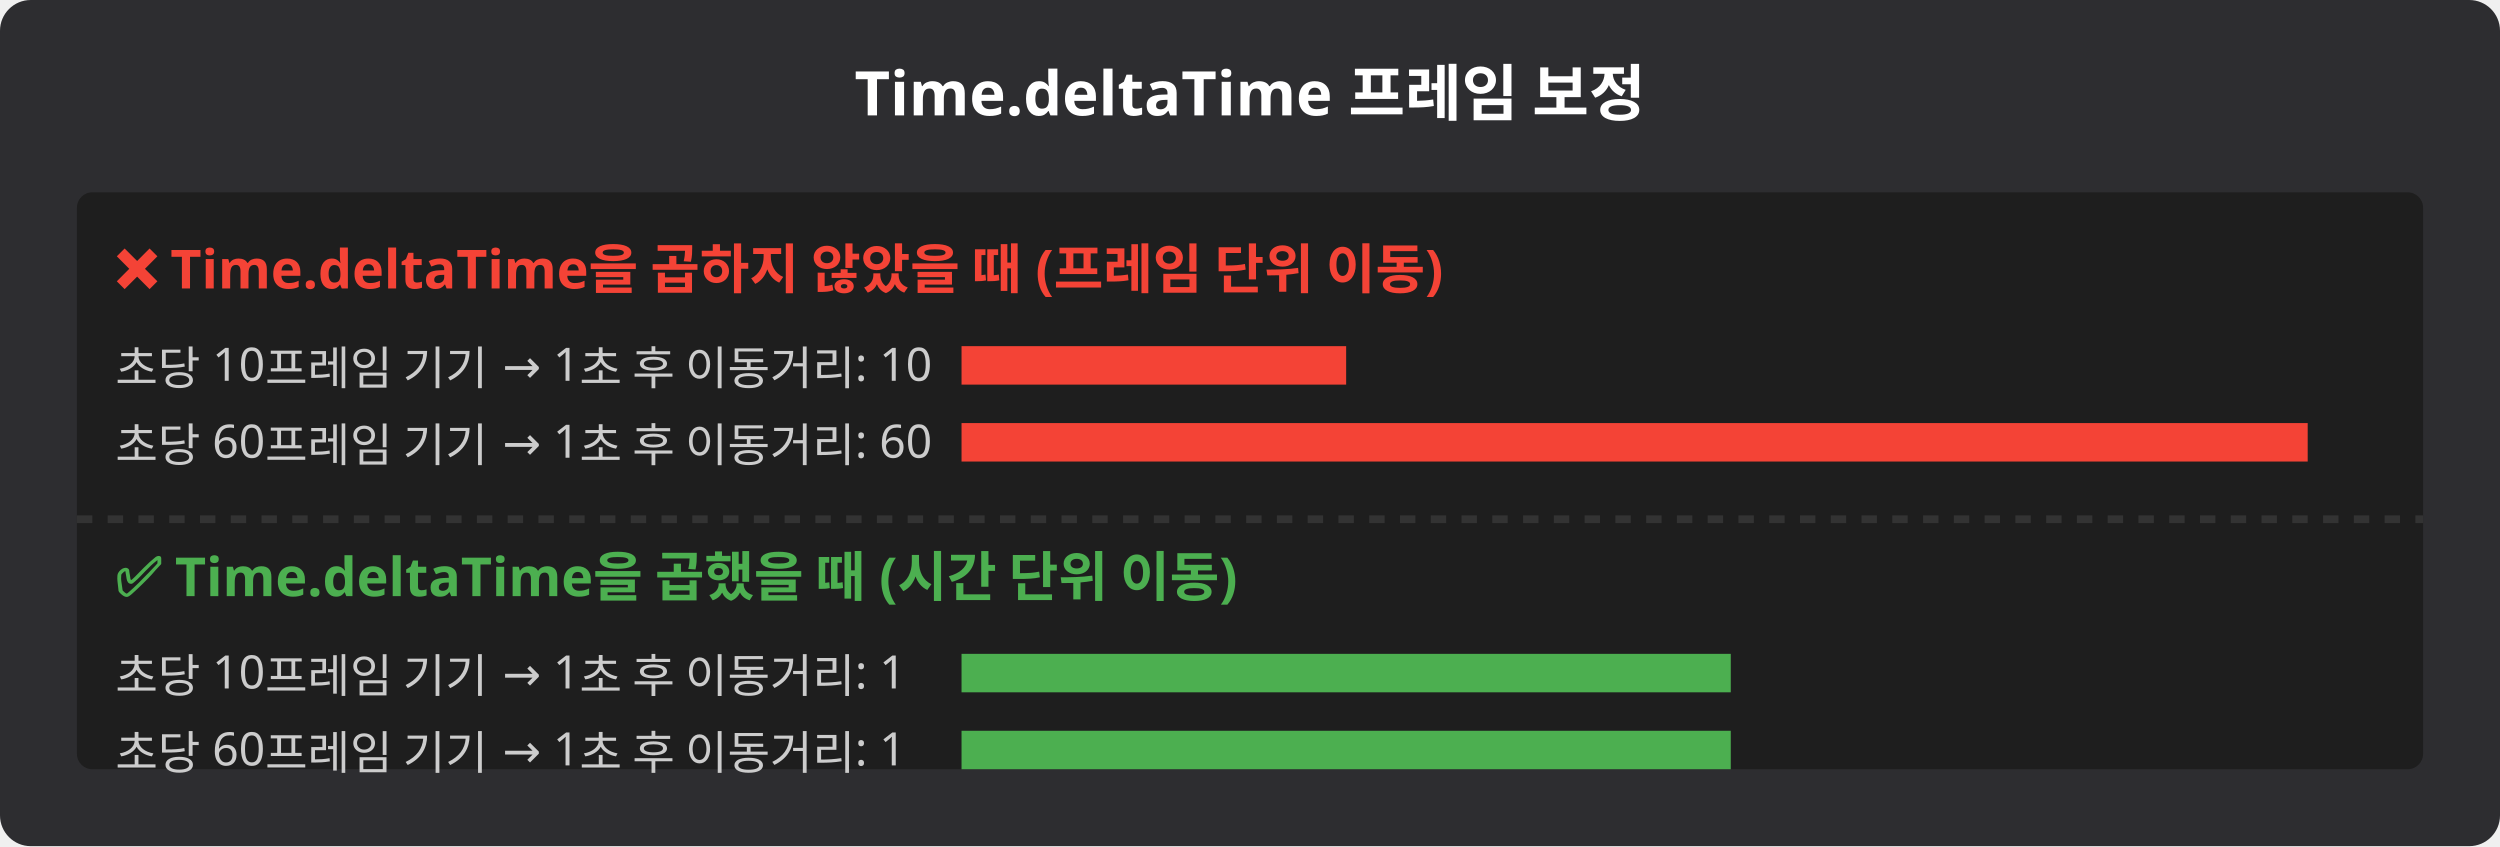
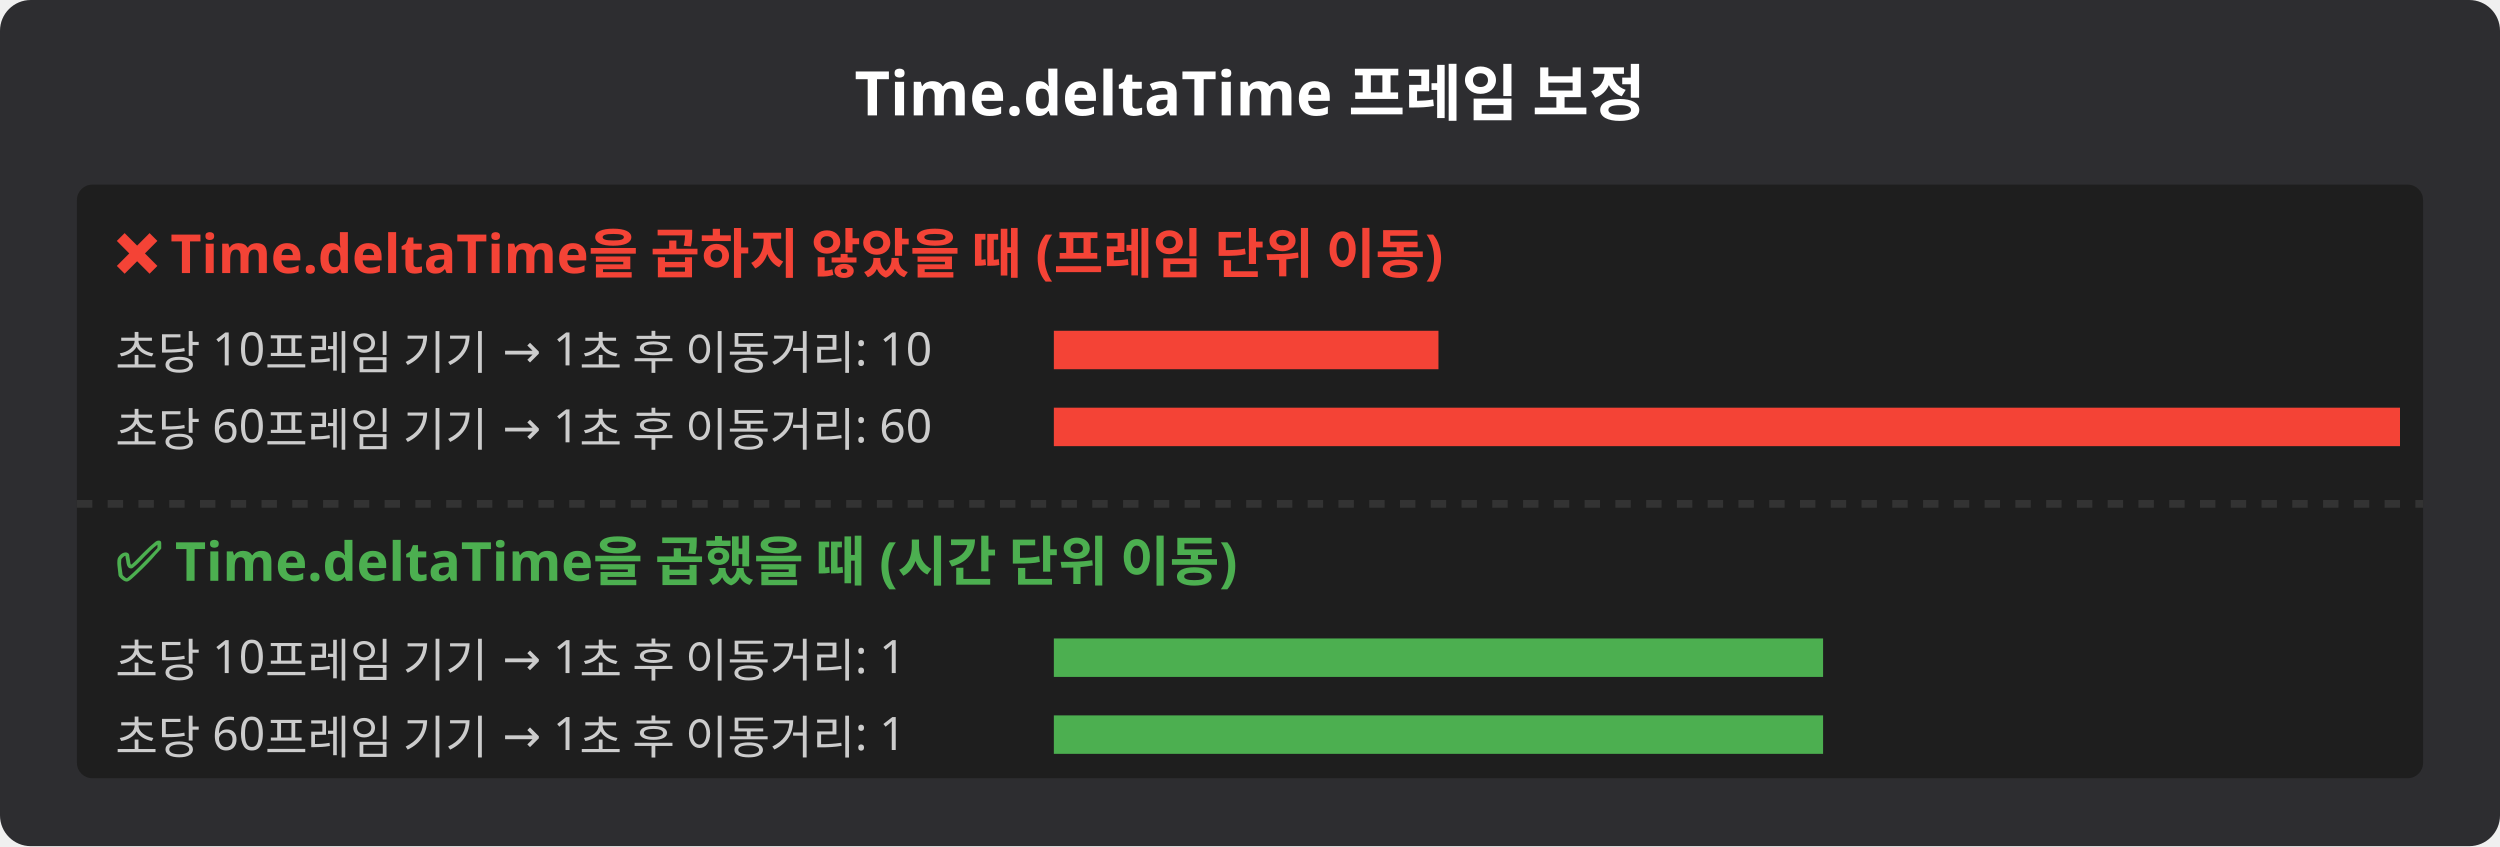
- <svg xmlns="http://www.w3.org/2000/svg" width="650" height="220">
-   <rect width="650" height="220" fill="#2D2D30" rx="8" />
-   <text x="325" y="30" fill="#FFFFFF" font-family="sans-serif" font-size="16" font-weight="bold" text-anchor="middle">Time.deltaTime 프레임 보정</text>
-   <rect x="20" y="50" width="610" height="150" fill="#1E1E1E" rx="4" />
-   <text x="30" y="75" fill="#F44336" font-family="sans-serif" font-size="14" font-weight="bold">❌ Time.deltaTime을 곱하지 않았을 때 (프레임 단위 이동)</text>
-   <text x="30" y="100" fill="#CCCCCC" font-family="sans-serif" font-size="12">초당 10프레임 기기 → 1초 후 이동거리: 10</text>
-   <rect x="250" y="90" width="100" height="10" fill="#F44336" />
-   <text x="30" y="120" fill="#CCCCCC" font-family="sans-serif" font-size="12">초당 60프레임 기기 → 1초 후 이동거리: 60</text>
-   <rect x="250" y="110" width="350" height="10" fill="#F44336" />
-   <line x1="20" y1="135" x2="630" y2="135" stroke="#333333" stroke-width="2" stroke-dasharray="4,4" />
-   <text x="30" y="155" fill="#4CAF50" font-family="sans-serif" font-size="14" font-weight="bold">✅ Time.deltaTime을 곱했을 때 (시간 단위 이동)</text>
-   <text x="30" y="180" fill="#CCCCCC" font-family="sans-serif" font-size="12">초당 10프레임 기기 → 1초 후 이동거리: 1</text>
-   <rect x="250" y="170" width="200" height="10" fill="#4CAF50" />
-   <text x="30" y="200" fill="#CCCCCC" font-family="sans-serif" font-size="12">초당 60프레임 기기 → 1초 후 이동거리: 1</text>
-   <rect x="250" y="190" width="200" height="10" fill="#4CAF50" />
+ <svg xmlns="http://www.w3.org/2000/svg" width="650" height="220" version="1.1" id="svg7">
+   <defs id="defs7" />
+   <rect width="650" height="220" fill="#2D2D30" rx="8" id="rect1" />
+   <text x="325" y="30" fill="#FFFFFF" font-family="sans-serif" font-size="16" font-weight="bold" text-anchor="middle" id="text1">Time.deltaTime 프레임 보정</text>
+   <rect x="20" y="48" width="610" height="154.34" fill="#1e1e1e" rx="4" id="rect2" style="stroke-width:1.014" />
+   <text x="30" y="71" fill="#f44336" font-family="sans-serif" font-size="14px" font-weight="bold" id="text2">❌ Time.deltaTime을 곱하지 않았을 때 (프레임 단위 이동)</text>
+   <text x="30" y="96" fill="#cccccc" font-family="sans-serif" font-size="12px" id="text3">초당 10프레임 기기 → 1초 후 이동거리: 10</text>
+   <rect x="274" y="86" width="100" height="10" fill="#f44336" id="rect3" />
+   <text x="30" y="116" fill="#cccccc" font-family="sans-serif" font-size="12px" id="text4">초당 60프레임 기기 → 1초 후 이동거리: 60</text>
+   <rect x="274" y="106" width="350" height="10" fill="#f44336" id="rect4" />
+   <line x1="20" y1="131" x2="630" y2="131" stroke="#333333" stroke-width="2" stroke-dasharray="4, 4" id="line4" />
+   <text x="30" y="151" fill="#4caf50" font-family="sans-serif" font-size="14px" font-weight="bold" id="text5">✅ Time.deltaTime을 곱했을 때 (시간 단위 이동)</text>
+   <text x="30" y="176" fill="#cccccc" font-family="sans-serif" font-size="12px" id="text6">초당 10프레임 기기 → 1초 후 이동거리: 1</text>
+   <rect x="274" y="166" width="200" height="10" fill="#4caf50" id="rect6" />
+   <text x="30" y="196" fill="#cccccc" font-family="sans-serif" font-size="12px" id="text7">초당 60프레임 기기 → 1초 후 이동거리: 1</text>
+   <rect x="274" y="186" width="200" height="10" fill="#4caf50" id="rect7" />
</svg>
